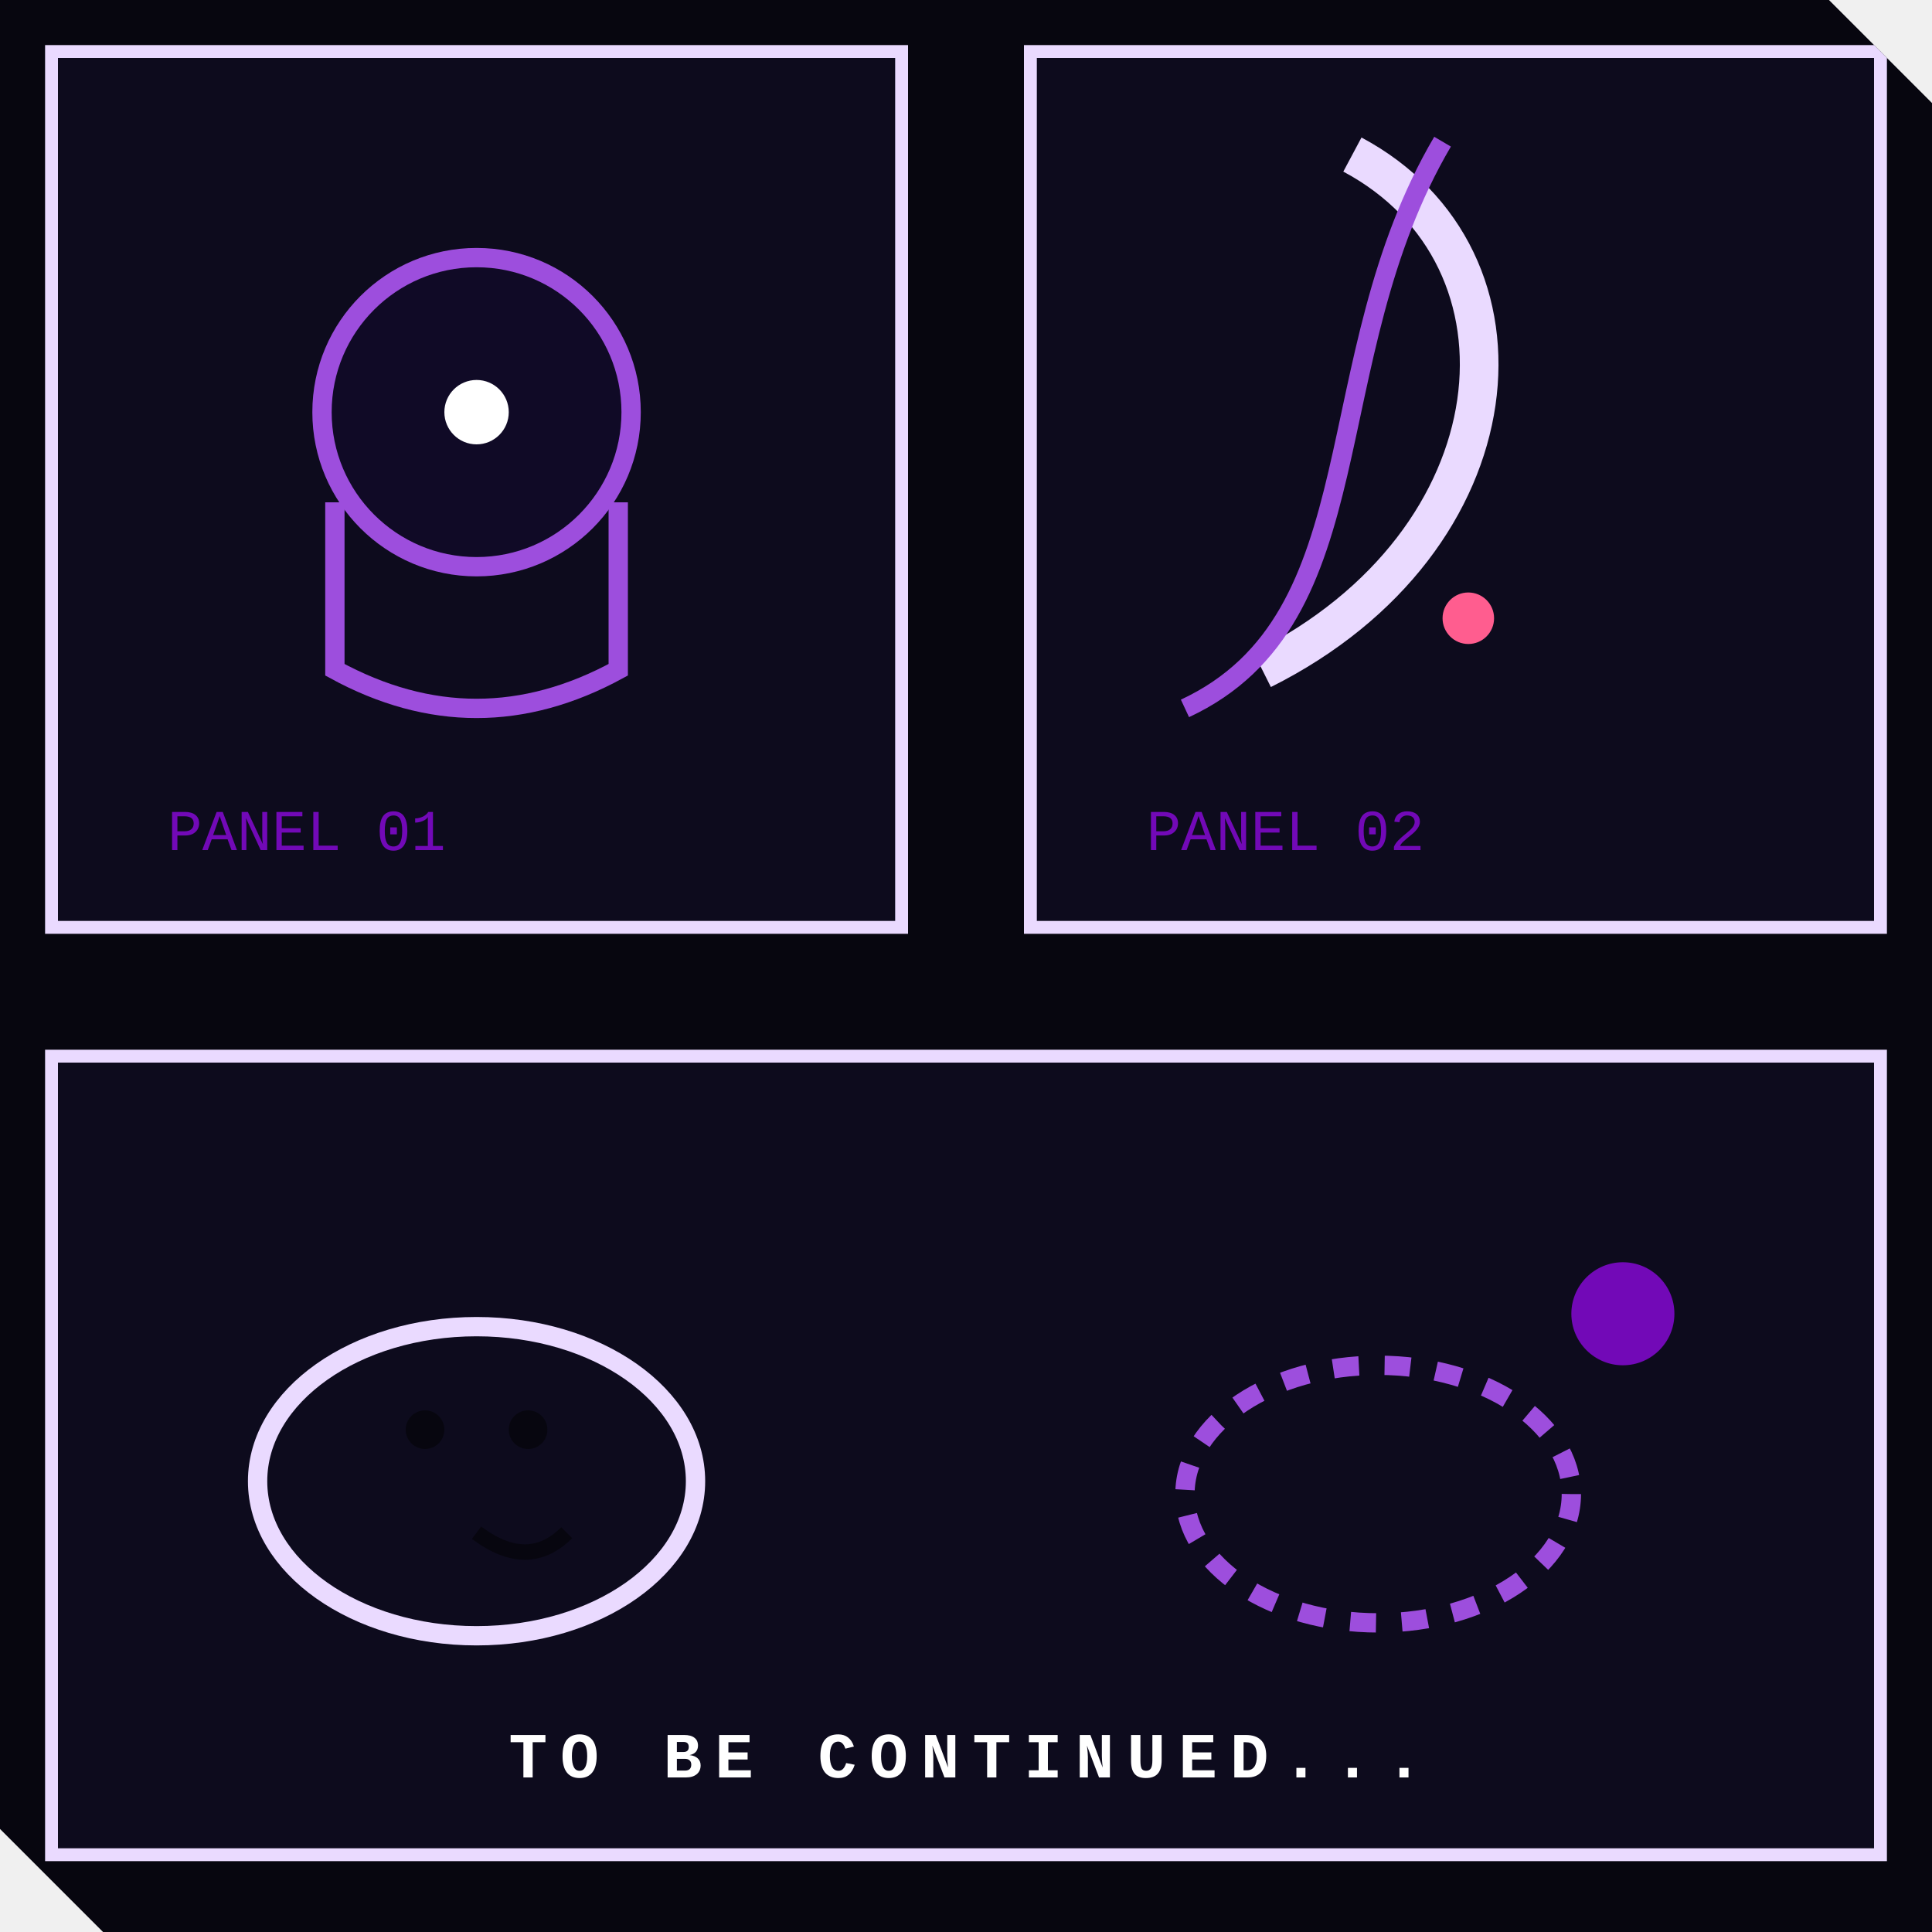
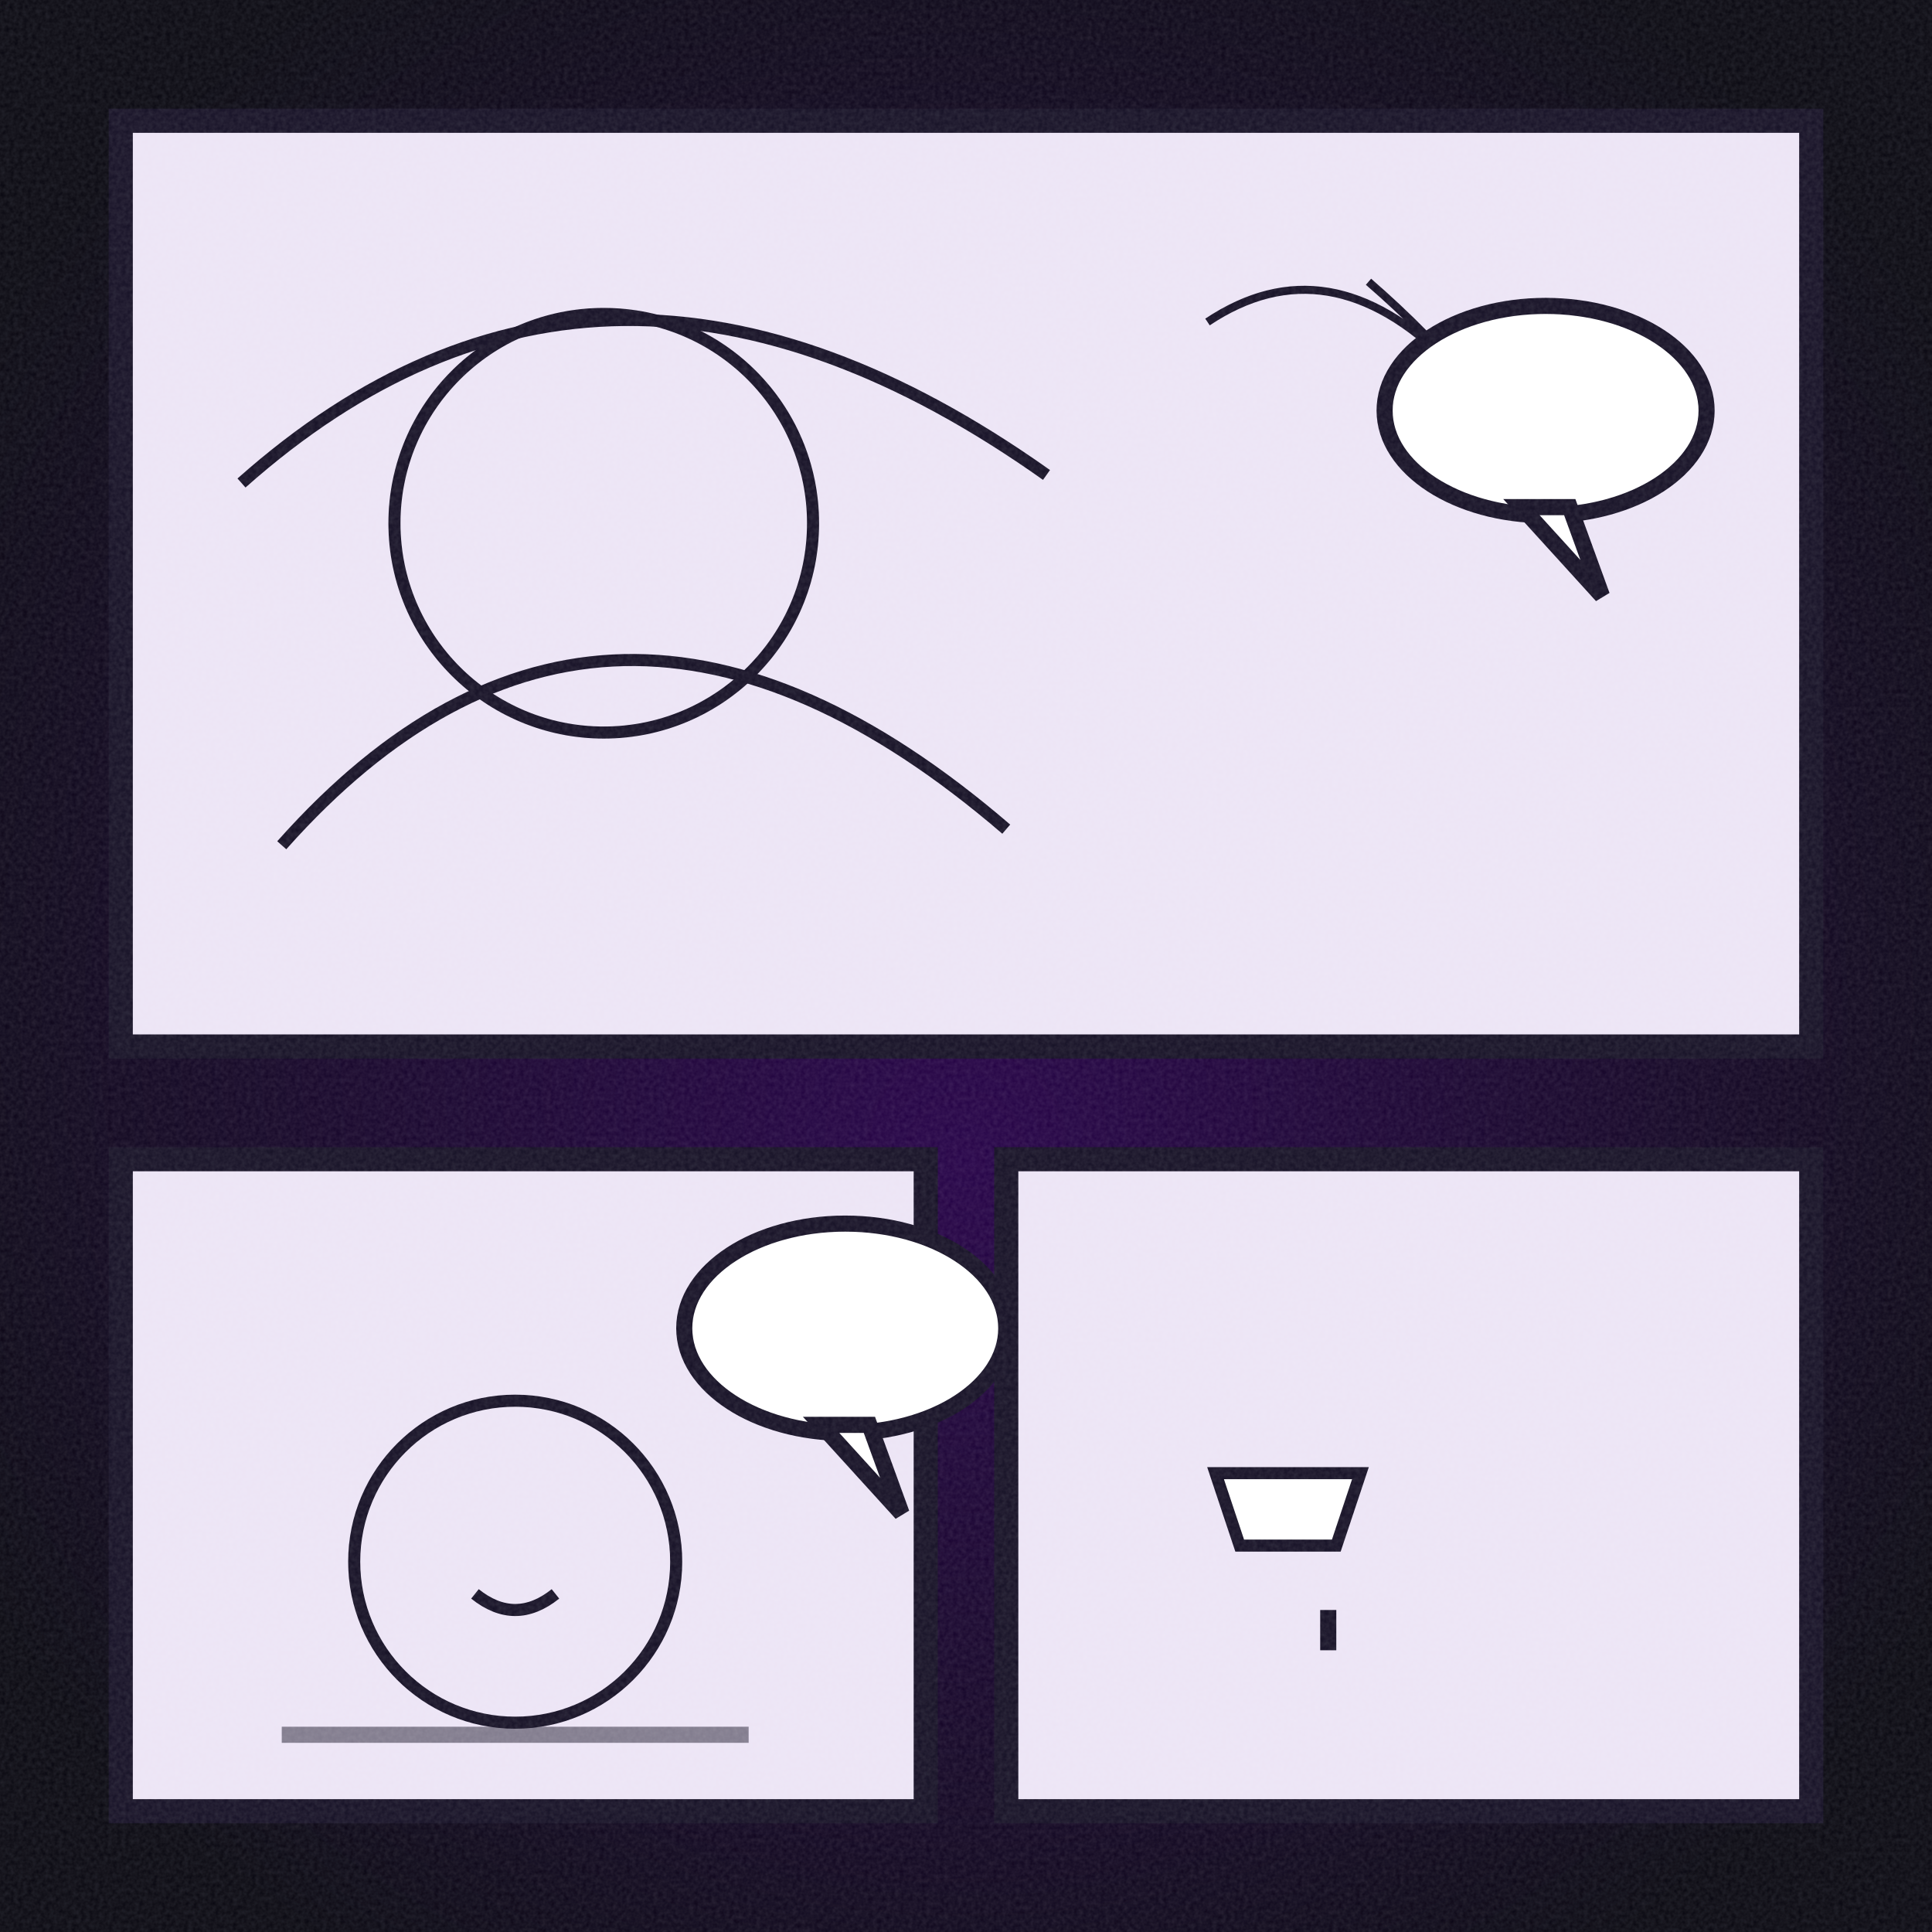
- <svg xmlns="http://www.w3.org/2000/svg" width="300" height="300" viewBox="0 0 300 300">
+ <svg xmlns="http://www.w3.org/2000/svg" viewBox="0 0 480 480" renderer-info="lunnie-artwork">
  <defs>
-     <clipPath id="c">
-       <polygon points="0,0 284,0 300,16 300,300 16,300 0,284" />
-     </clipPath>
+     <radialGradient id="bg5" cx="0.5" cy="0.5" r="0.6" fx="0.5" fy="0.6">
+       <stop offset="0" stop-color="#240046" />
+       <stop offset="1" stop-color="#07060f" />
+     </radialGradient>
+     <filter id="g5" x="0" y="0" width="100%" height="100%">
+       <feTurbulence type="fractalNoise" baseFrequency="0.9" numOctaves="2" stitchTiles="stitch" />
+       <feColorMatrix type="matrix" values="0 0 0 0 1  0 0 0 0 1  0 0 0 0 1  0 0 0 0.12 0" />
+     </filter>
  </defs>
-   <g clip-path="url(#c)">
-     <rect width="300" height="300" fill="#07060f" />
-     <rect x="8" y="8" width="132" height="136" fill="#0d0b1d" stroke="#eadaff" stroke-width="2" />
-     <circle cx="74" cy="64" r="24" fill="#100a26" stroke="#9d4edd" stroke-width="3" />
-     <path d="M52 78 L52 104 Q74 116 96 104 L96 78" fill="none" stroke="#9d4edd" stroke-width="3" />
-     <circle cx="74" cy="64" r="4" stroke="#fff" fill="#fff" stroke-width="2" />
-     <text x="26" y="132" font-family="Courier New" font-size="9" fill="#7209b7">PANEL 01</text>
-     <rect x="160" y="8" width="132" height="136" fill="#0d0b1d" stroke="#eadaff" stroke-width="2" />
-     <path d="M210 24 C 240 40 236 84 196 104" fill="none" stroke="#eadaff" stroke-width="6" />
-     <path d="M224 22 C 204 56 214 96 184 110" fill="none" stroke="#9d4edd" stroke-width="3" />
-     <circle cx="228" cy="96" r="4" fill="#ff5d8f" />
-     <text x="178" y="132" font-family="Courier New" font-size="9" fill="#7209b7">PANEL 02</text>
-     <rect x="8" y="164" width="284" height="124" fill="#0d0b1d" stroke="#eadaff" stroke-width="2" />
-     <ellipse cx="74" cy="230" rx="34" ry="24" fill="none" stroke="#eadaff" stroke-width="3" />
-     <circle cx="66" cy="222" r="3" fill="#07060f" />
-     <circle cx="82" cy="222" r="3" fill="#07060f" />
-     <path d="M74 238 q8 6 14 0" stroke="#07060f" stroke-width="2.4" fill="none" />
-     <ellipse cx="214" cy="232" rx="30" ry="20" fill="none" stroke="#9d4edd" stroke-width="3" stroke-dasharray="4 4" />
-     <circle cx="252" cy="204" r="8" fill="#7209b7" />
-     <text x="150" y="276" text-anchor="middle" font-family="Courier New" font-size="10" font-weight="bold" fill="#fff" letter-spacing="2">TO BE CONTINUED...
- </text>
+   <rect width="480" height="480" fill="url(#bg5)" />
+   <rect x="30" y="30" width="420" height="230" fill="#ece4f5" stroke="#140f24" stroke-width="6" />
+   <rect x="30" y="288" width="200" height="162" fill="#ece4f5" stroke="#140f24" stroke-width="6" />
+   <rect x="250" y="288" width="200" height="162" fill="#ece4f5" stroke="#140f24" stroke-width="6" />
+   <circle cx="150" cy="130" r="52" fill="none" stroke="#140f24" stroke-width="3" />
+   <path d="M60 120 Q150 40 260 118 M70 210 Q150 120 250 206" fill="none" stroke="#140f24" stroke-width="3" />
+   <path d="M300 80 Q330 60 360 90 M340 70 Q370 96 380 120" stroke="#140f24" stroke-width="2" fill="none" />
+   <g>
+     <ellipse cx="384" cy="102" rx="40" ry="26" fill="#fff" stroke="#140f24" stroke-width="4" />
+     <path d="M378 126 L390 126 L398 148 Z" fill="#fff" stroke="#140f24" stroke-width="4" />
  </g>
+   <circle cx="128" cy="388" r="40" fill="none" stroke="#140f24" stroke-width="3" />
+   <path d="M96 L356 L100 L330 L118 L350 Z" fill="#140f24" />
+   <path d="M160 L356 L156 L330 L138 L350 Z" fill="#140f24" />
+   <path d="M118 396 Q128 404 138 396" fill="none" stroke="#140f24" stroke-width="3" />
+   <path d="M70 430 L186 430 M70 432 L186 432" stroke="#140f24" stroke-width="2" opacity="0.5" />
+   <g>
+     <ellipse cx="210" cy="330" rx="40" ry="26" fill="#fff" stroke="#140f24" stroke-width="4" />
+     <path d="M204 354 L216 354 L224 376 Z" fill="#fff" stroke="#140f24" stroke-width="4" />
+   </g>
+   <path d="M320 L300 L376 L330 L368 L420 L320 L444 L272 L420 L264 L330 Z" fill="#140f24" />
+   <path d="M302 366 L338 366 L332 384 L308 384 Z" fill="#fff" stroke="#140f24" stroke-width="3" />
+   <path d="M330 400 L330 410" stroke="#140f24" stroke-width="4" />
+   <rect width="480" height="480" fill="#fff" filter="url(#g5)" />
</svg>
